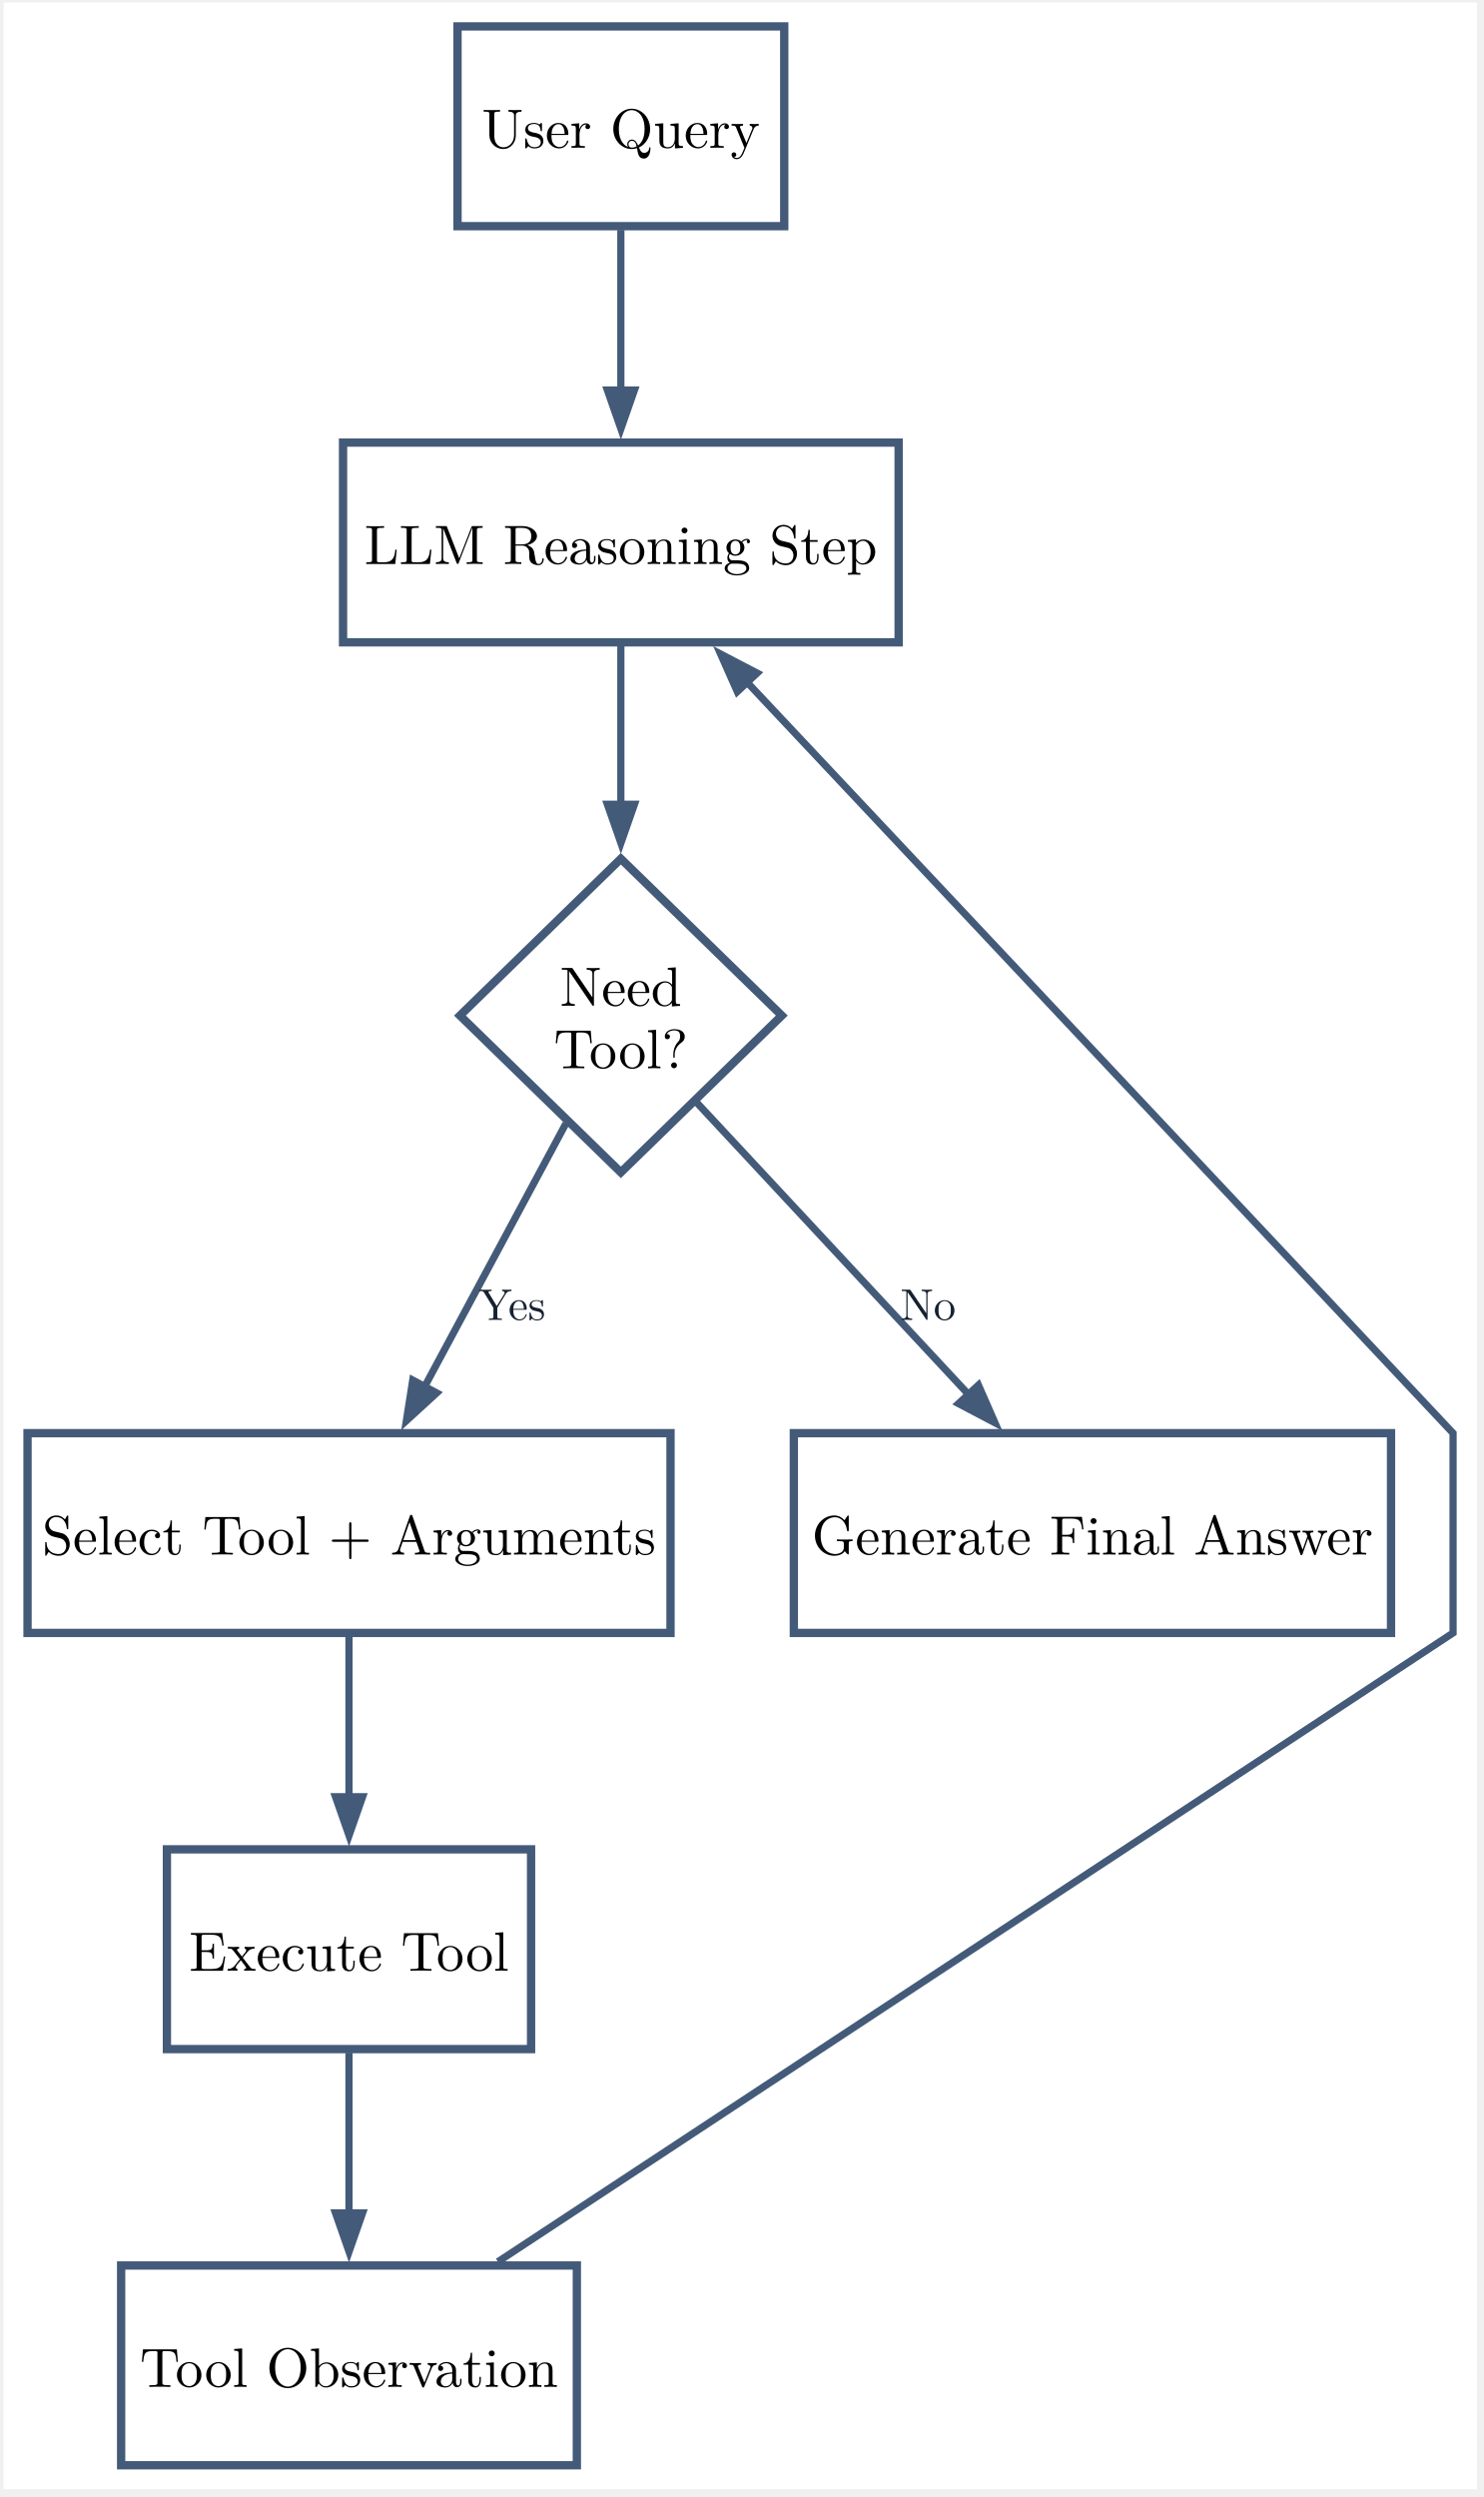
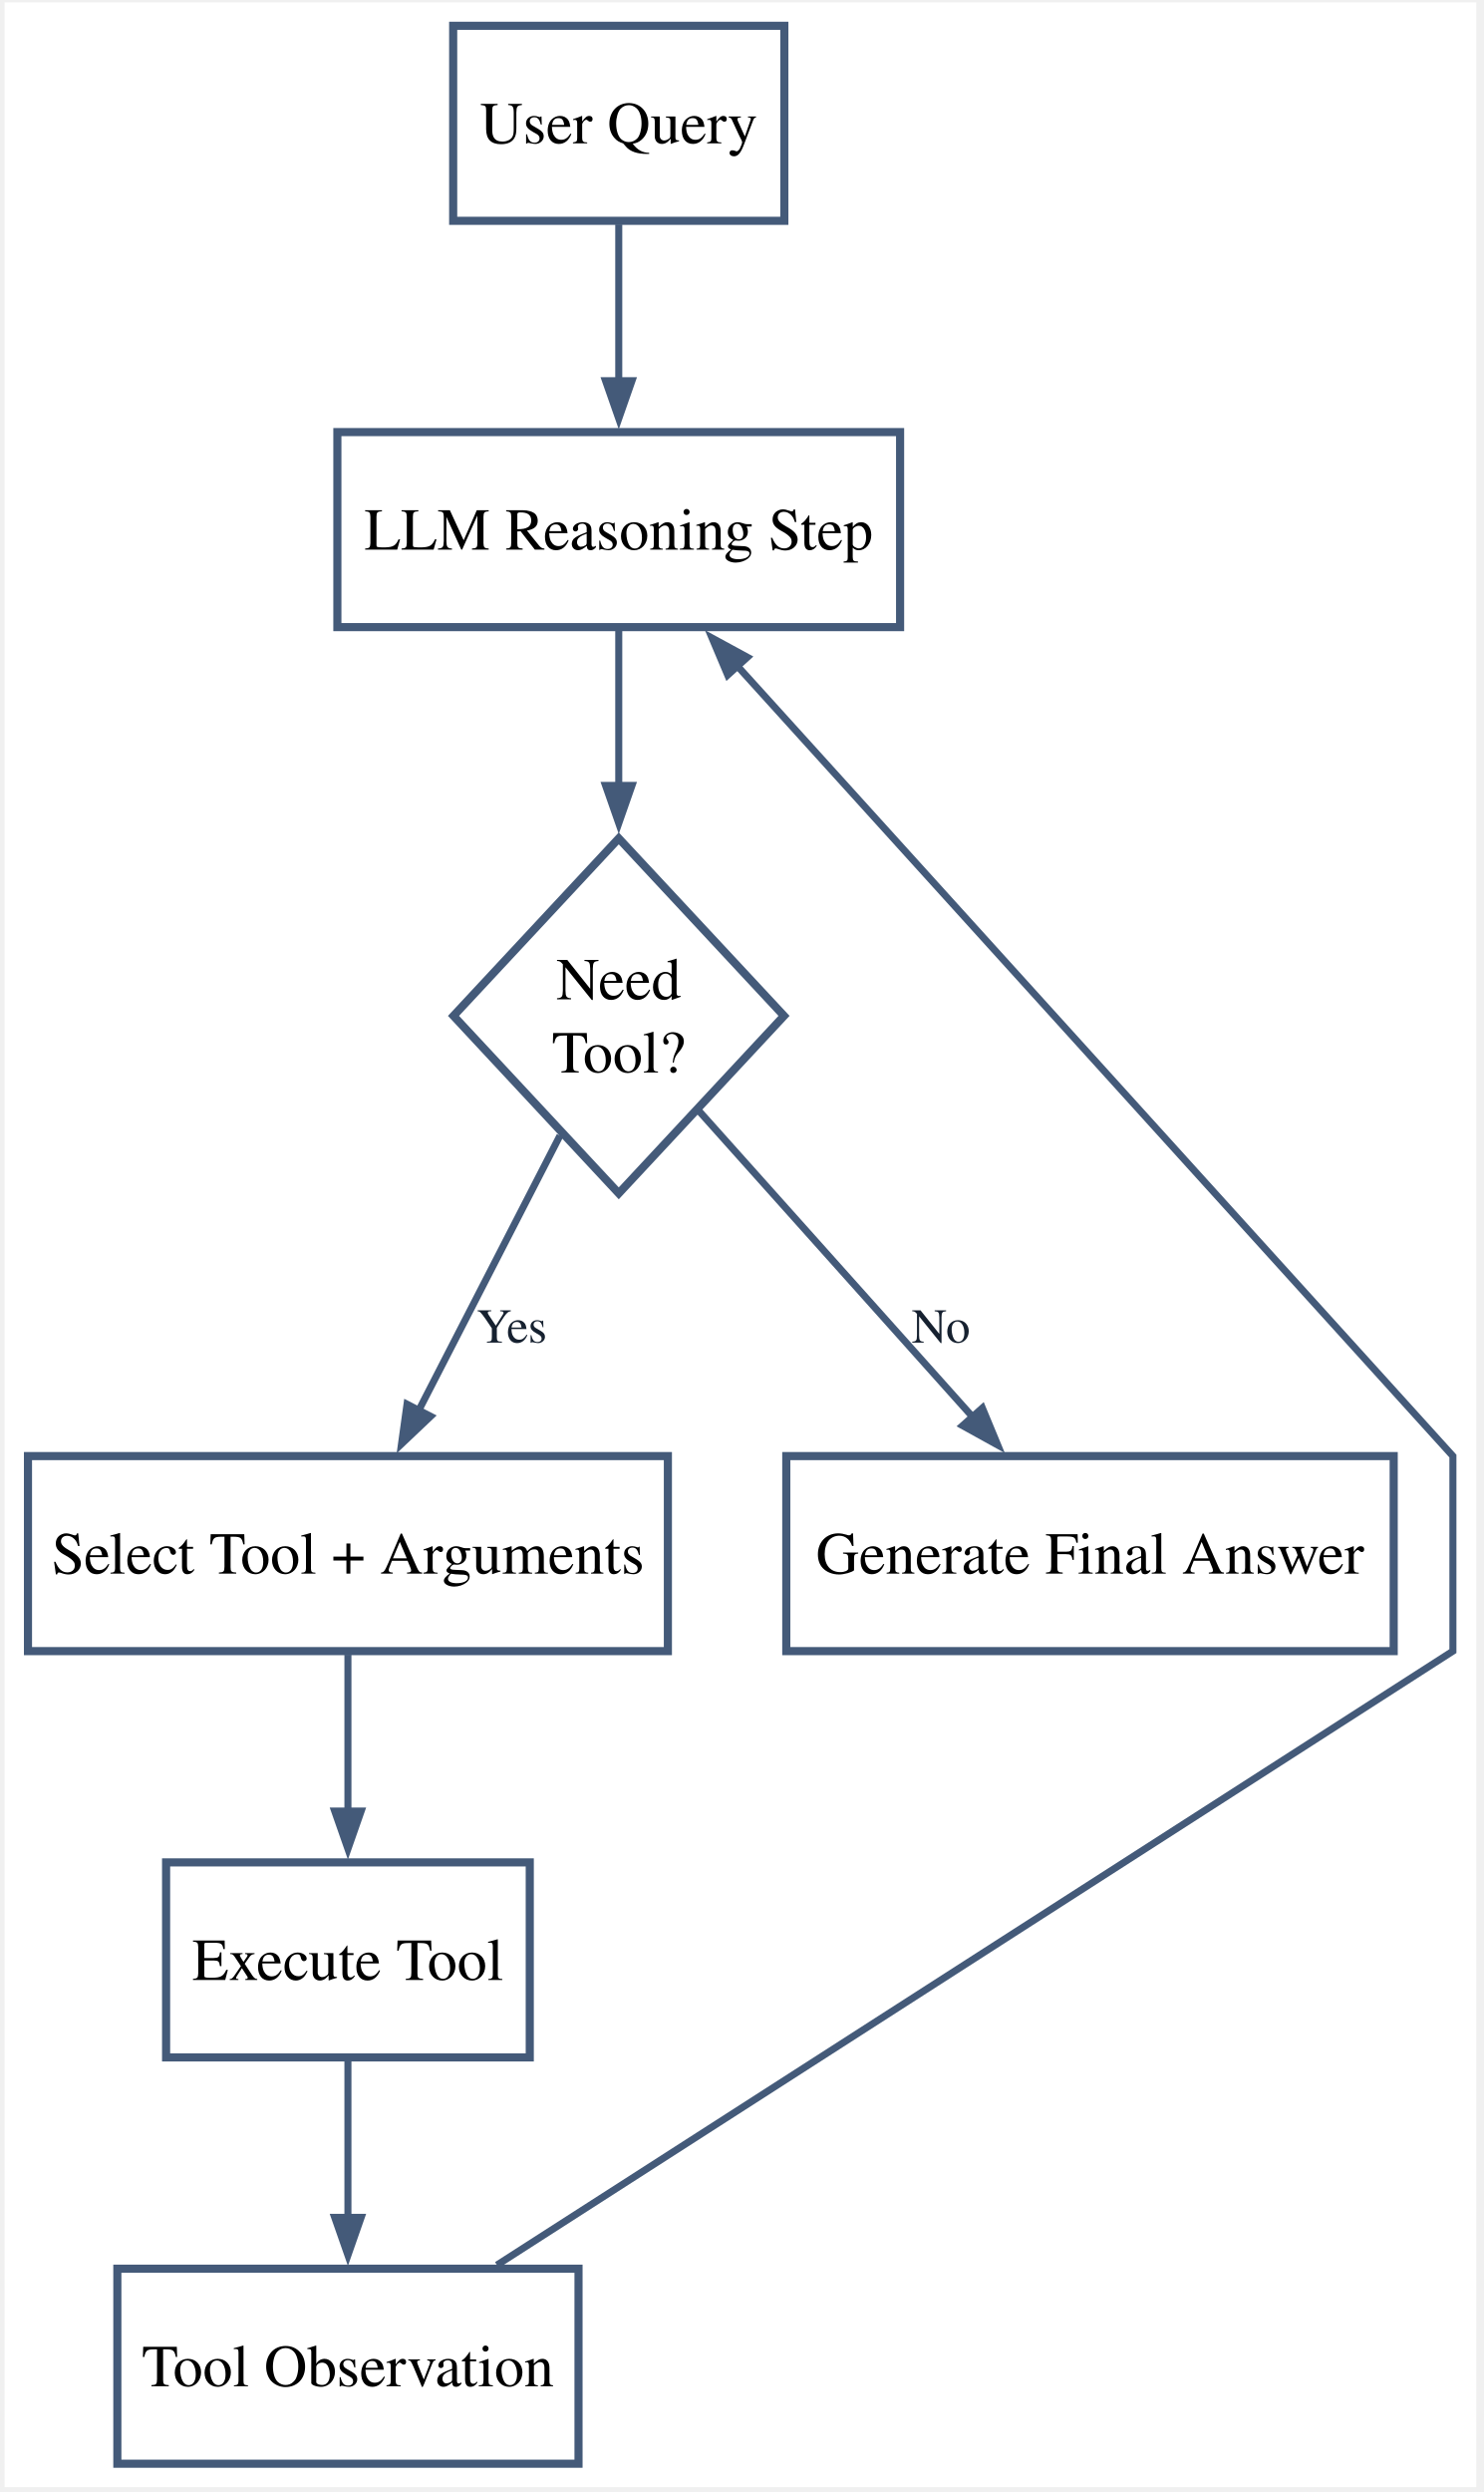
- <svg xmlns="http://www.w3.org/2000/svg" width="268pt" height="451pt" viewBox="1.00 1.00 267.00 450.00">
-   <g id="graph0" class="graph" transform="scale(1 1) rotate(0) translate(5.76 445.28)">
-     <polygon fill="#ffffff" stroke="none" points="-4.32,4.32 -4.32,-443.84 261.26,-443.84 261.26,4.32 -4.32,4.32" />
+ <svg xmlns="http://www.w3.org/2000/svg" width="275pt" height="462pt" viewBox="1.00 1.00 273.00 460.00">
+   <g id="graph0" class="graph" transform="scale(1 1) rotate(0) translate(5.76 455.78)">
+     <polygon fill="#ffffff" stroke="none" points="-4.32,4.32 -4.32,-454.34 267.39,-454.34 267.39,4.32 -4.32,4.32" />
    <g id="node1" class="node">
-       <polygon fill="#ffffff" stroke="#445a79" stroke-width="1.5" points="136.39,-439.52 77.5,-439.52 77.5,-403.52 136.39,-403.52 136.39,-439.52" />
-       <text xml:space="preserve" text-anchor="middle" x="106.94" y="-417.64" font-family="Latin Modern Roman" font-size="10.00">User Query</text>
+       <polygon fill="#ffffff" stroke="#445a79" stroke-width="1.5" points="139.64,-450.02 78.5,-450.02 78.5,-414.02 139.64,-414.02 139.64,-450.02" />
+       <text xml:space="preserve" text-anchor="middle" x="109.07" y="-428.32" font-family="Times,serif" font-size="11.00">User Query</text>
    </g>
    <g id="node2" class="node">
-       <polygon fill="#ffffff" stroke="#445a79" stroke-width="1.5" points="157.01,-364.52 56.87,-364.52 56.87,-328.52 157.01,-328.52 157.01,-364.52" />
-       <text xml:space="preserve" text-anchor="middle" x="106.94" y="-342.64" font-family="Latin Modern Roman" font-size="10.00">LLM Reasoning Step</text>
+       <polygon fill="#ffffff" stroke="#445a79" stroke-width="1.5" points="161.01,-375.02 57.12,-375.02 57.12,-339.02 161.01,-339.02 161.01,-375.02" />
+       <text xml:space="preserve" text-anchor="middle" x="109.07" y="-353.32" font-family="Times,serif" font-size="11.00">LLM Reasoning Step</text>
    </g>
    <g id="edge1" class="edge">
-       <path fill="none" stroke="#445a79" stroke-width="1.3" d="M106.94,-402.85C106.94,-394.15 106.94,-383.49 106.94,-373.85" />
-       <polygon fill="#445a79" stroke="#445a79" stroke-width="1.3" points="109.4,-374 106.95,-367 104.5,-374 109.4,-374" />
+       <path fill="none" stroke="#445a79" stroke-width="1.3" d="M109.07,-413.35C109.07,-404.65 109.07,-393.99 109.07,-384.35" />
+       <polygon fill="#445a79" stroke="#445a79" stroke-width="1.3" points="111.52,-384.5 109.07,-377.5 106.62,-384.5 111.52,-384.5" />
    </g>
    <g id="node3" class="node">
-       <polygon fill="#ffffff" stroke="#445a79" stroke-width="1.5" points="106.94,-289.52 77.94,-261.26 106.94,-233 135.95,-261.26 106.94,-289.52" />
-       <text xml:space="preserve" text-anchor="middle" x="106.94" y="-263.01" font-family="Latin Modern Roman" font-size="10.00">Need</text>
-       <text xml:space="preserve" text-anchor="middle" x="106.94" y="-251.76" font-family="Latin Modern Roman" font-size="10.00">Tool?</text>
+       <polygon fill="#ffffff" stroke="#445a79" stroke-width="1.5" points="109.07,-300.02 78.56,-267.26 109.07,-234.5 139.58,-267.26 109.07,-300.02" />
+       <text xml:space="preserve" text-anchor="middle" x="109.07" y="-270.31" font-family="Times,serif" font-size="11.00">Need</text>
+       <text xml:space="preserve" text-anchor="middle" x="109.07" y="-256.81" font-family="Times,serif" font-size="11.00">Tool?</text>
    </g>
    <g id="edge2" class="edge">
-       <path fill="none" stroke="#445a79" stroke-width="1.3" d="M106.94,-327.86C106.94,-319.53 106.94,-309.25 106.94,-299.33" />
-       <polygon fill="#445a79" stroke="#445a79" stroke-width="1.3" points="109.4,-299.34 106.95,-292.34 104.5,-299.34 109.4,-299.34" />
+       <path fill="none" stroke="#445a79" stroke-width="1.3" d="M109.07,-338.68C109.07,-330.34 109.07,-319.94 109.07,-309.72" />
+       <polygon fill="#445a79" stroke="#445a79" stroke-width="1.3" points="111.52,-309.8 109.07,-302.8 106.62,-309.8 111.52,-309.8" />
    </g>
    <g id="node4" class="node">
-       <polygon fill="#ffffff" stroke="#445a79" stroke-width="1.5" points="115.89,-186 0,-186 0,-150 115.89,-150 115.89,-186" />
-       <text xml:space="preserve" text-anchor="middle" x="57.94" y="-164.12" font-family="Latin Modern Roman" font-size="10.00">Select Tool + Arguments</text>
+       <polygon fill="#ffffff" stroke="#445a79" stroke-width="1.5" points="118.14,-186 0,-186 0,-150 118.14,-150 118.14,-186" />
+       <text xml:space="preserve" text-anchor="middle" x="59.07" y="-164.3" font-family="Times,serif" font-size="11.00">Select Tool + Arguments</text>
    </g>
    <g id="edge3" class="edge">
-       <path fill="none" stroke="#445a79" stroke-width="1.3" d="M97.03,-241.79C89.65,-228.04 79.49,-209.12 71.38,-194.02" />
-       <polygon fill="#445a79" stroke="#445a79" stroke-width="1.3" points="73.75,-193.25 68.28,-188.24 69.43,-195.57 73.75,-193.25" />
-       <text xml:space="preserve" text-anchor="middle" x="87.35" y="-206.4" font-family="Latin Modern Roman" font-size="8.00" fill="#162130">Yes</text>
+       <path fill="none" stroke="#445a79" stroke-width="1.3" d="M98.22,-245.16C90.54,-230.22 80.2,-210.11 72.08,-194.31" />
+       <polygon fill="#445a79" stroke="#445a79" stroke-width="1.3" points="74.34,-193.34 68.96,-188.24 69.98,-195.58 74.34,-193.34" />
+       <text xml:space="preserve" text-anchor="middle" x="89.32" y="-206.95" font-family="Times,serif" font-size="9.00" fill="#162130">Yes</text>
    </g>
    <g id="node7" class="node">
-       <polygon fill="#ffffff" stroke="#445a79" stroke-width="1.5" points="245.76,-186 138.12,-186 138.12,-150 245.76,-150 245.76,-186" />
-       <text xml:space="preserve" text-anchor="middle" x="191.94" y="-164.12" font-family="Latin Modern Roman" font-size="10.00">Generate Final Answer</text>
+       <polygon fill="#ffffff" stroke="#445a79" stroke-width="1.5" points="252.14,-186 140,-186 140,-150 252.14,-150 252.14,-186" />
+       <text xml:space="preserve" text-anchor="middle" x="196.07" y="-164.3" font-family="Times,serif" font-size="11.00">Generate Final Answer</text>
    </g>
    <g id="edge4" class="edge">
-       <path fill="none" stroke="#445a79" stroke-width="1.3" d="M120.6,-245.6C133.86,-231.36 154.21,-209.52 169.78,-192.79" />
-       <polygon fill="#445a79" stroke="#445a79" stroke-width="1.3" points="171.39,-194.67 174.37,-187.87 167.8,-191.33 171.39,-194.67" />
-       <text xml:space="preserve" text-anchor="middle" x="162.31" y="-206.4" font-family="Latin Modern Roman" font-size="8.00" fill="#162130">No</text>
+       <path fill="none" stroke="#445a79" stroke-width="1.3" d="M123.83,-249.76C137.7,-234.26 158.61,-210.87 174.38,-193.25" />
+       <polygon fill="#445a79" stroke="#445a79" stroke-width="1.3" points="176.2,-194.88 179.04,-188.03 172.55,-191.62 176.2,-194.88" />
+       <text xml:space="preserve" text-anchor="middle" x="168.55" y="-206.95" font-family="Times,serif" font-size="9.00" fill="#162130">No</text>
    </g>
    <g id="node5" class="node">
-       <polygon fill="#ffffff" stroke="#445a79" stroke-width="1.5" points="90.76,-111 25.12,-111 25.12,-75 90.76,-75 90.76,-111" />
-       <text xml:space="preserve" text-anchor="middle" x="57.94" y="-89.12" font-family="Latin Modern Roman" font-size="10.00">Execute Tool</text>
+       <polygon fill="#ffffff" stroke="#445a79" stroke-width="1.5" points="92.64,-111 25.5,-111 25.5,-75 92.64,-75 92.64,-111" />
+       <text xml:space="preserve" text-anchor="middle" x="59.07" y="-89.3" font-family="Times,serif" font-size="11.00">Execute Tool</text>
    </g>
    <g id="edge5" class="edge">
-       <path fill="none" stroke="#445a79" stroke-width="1.3" d="M57.94,-149.33C57.94,-140.63 57.94,-129.97 57.94,-120.33" />
-       <polygon fill="#445a79" stroke="#445a79" stroke-width="1.3" points="60.4,-120.48 57.95,-113.48 55.5,-120.48 60.4,-120.48" />
+       <path fill="none" stroke="#445a79" stroke-width="1.3" d="M59.07,-149.33C59.07,-140.63 59.07,-129.97 59.07,-120.33" />
+       <polygon fill="#445a79" stroke="#445a79" stroke-width="1.3" points="61.52,-120.48 59.07,-113.48 56.62,-120.48 61.52,-120.48" />
    </g>
    <g id="node6" class="node">
-       <polygon fill="#ffffff" stroke="#445a79" stroke-width="1.5" points="99.01,-36 16.87,-36 16.87,0 99.01,0 99.01,-36" />
-       <text xml:space="preserve" text-anchor="middle" x="57.94" y="-14.12" font-family="Latin Modern Roman" font-size="10.00">Tool Observation</text>
+       <polygon fill="#ffffff" stroke="#445a79" stroke-width="1.5" points="101.64,-36 16.5,-36 16.5,0 101.64,0 101.64,-36" />
+       <text xml:space="preserve" text-anchor="middle" x="59.07" y="-14.3" font-family="Times,serif" font-size="11.00">Tool Observation</text>
    </g>
    <g id="edge6" class="edge">
-       <path fill="none" stroke="#445a79" stroke-width="1.3" d="M57.94,-74.33C57.94,-65.63 57.94,-54.97 57.94,-45.33" />
-       <polygon fill="#445a79" stroke="#445a79" stroke-width="1.3" points="60.4,-45.48 57.95,-38.48 55.5,-45.48 60.4,-45.48" />
+       <path fill="none" stroke="#445a79" stroke-width="1.3" d="M59.07,-74.33C59.07,-65.63 59.07,-54.97 59.07,-45.33" />
+       <polygon fill="#445a79" stroke="#445a79" stroke-width="1.3" points="61.52,-45.48 59.07,-38.48 56.62,-45.48 61.52,-45.48" />
    </g>
    <g id="edge7" class="edge">
-       <path fill="none" stroke="#445a79" stroke-width="1.3" d="M84.78,-36.67C139.1,-72.42 256.94,-150 256.94,-150 256.94,-150 256.94,-186 256.94,-186 256.94,-186 171.61,-276.75 129.67,-321.35" />
-       <polygon fill="#445a79" stroke="#445a79" stroke-width="1.3" points="127.93,-319.63 124.92,-326.41 131.5,-322.98 127.93,-319.63" />
+       <path fill="none" stroke="#445a79" stroke-width="1.3" d="M86.58,-36.67C142.27,-72.42 263.07,-150 263.07,-150 263.07,-150 263.07,-186 263.07,-186 263.07,-186 173.36,-285.04 130.88,-331.94" />
+       <polygon fill="#445a79" stroke="#445a79" stroke-width="1.3" points="129.18,-330.17 126.29,-337.01 132.81,-333.46 129.18,-330.17" />
    </g>
  </g>
</svg>
